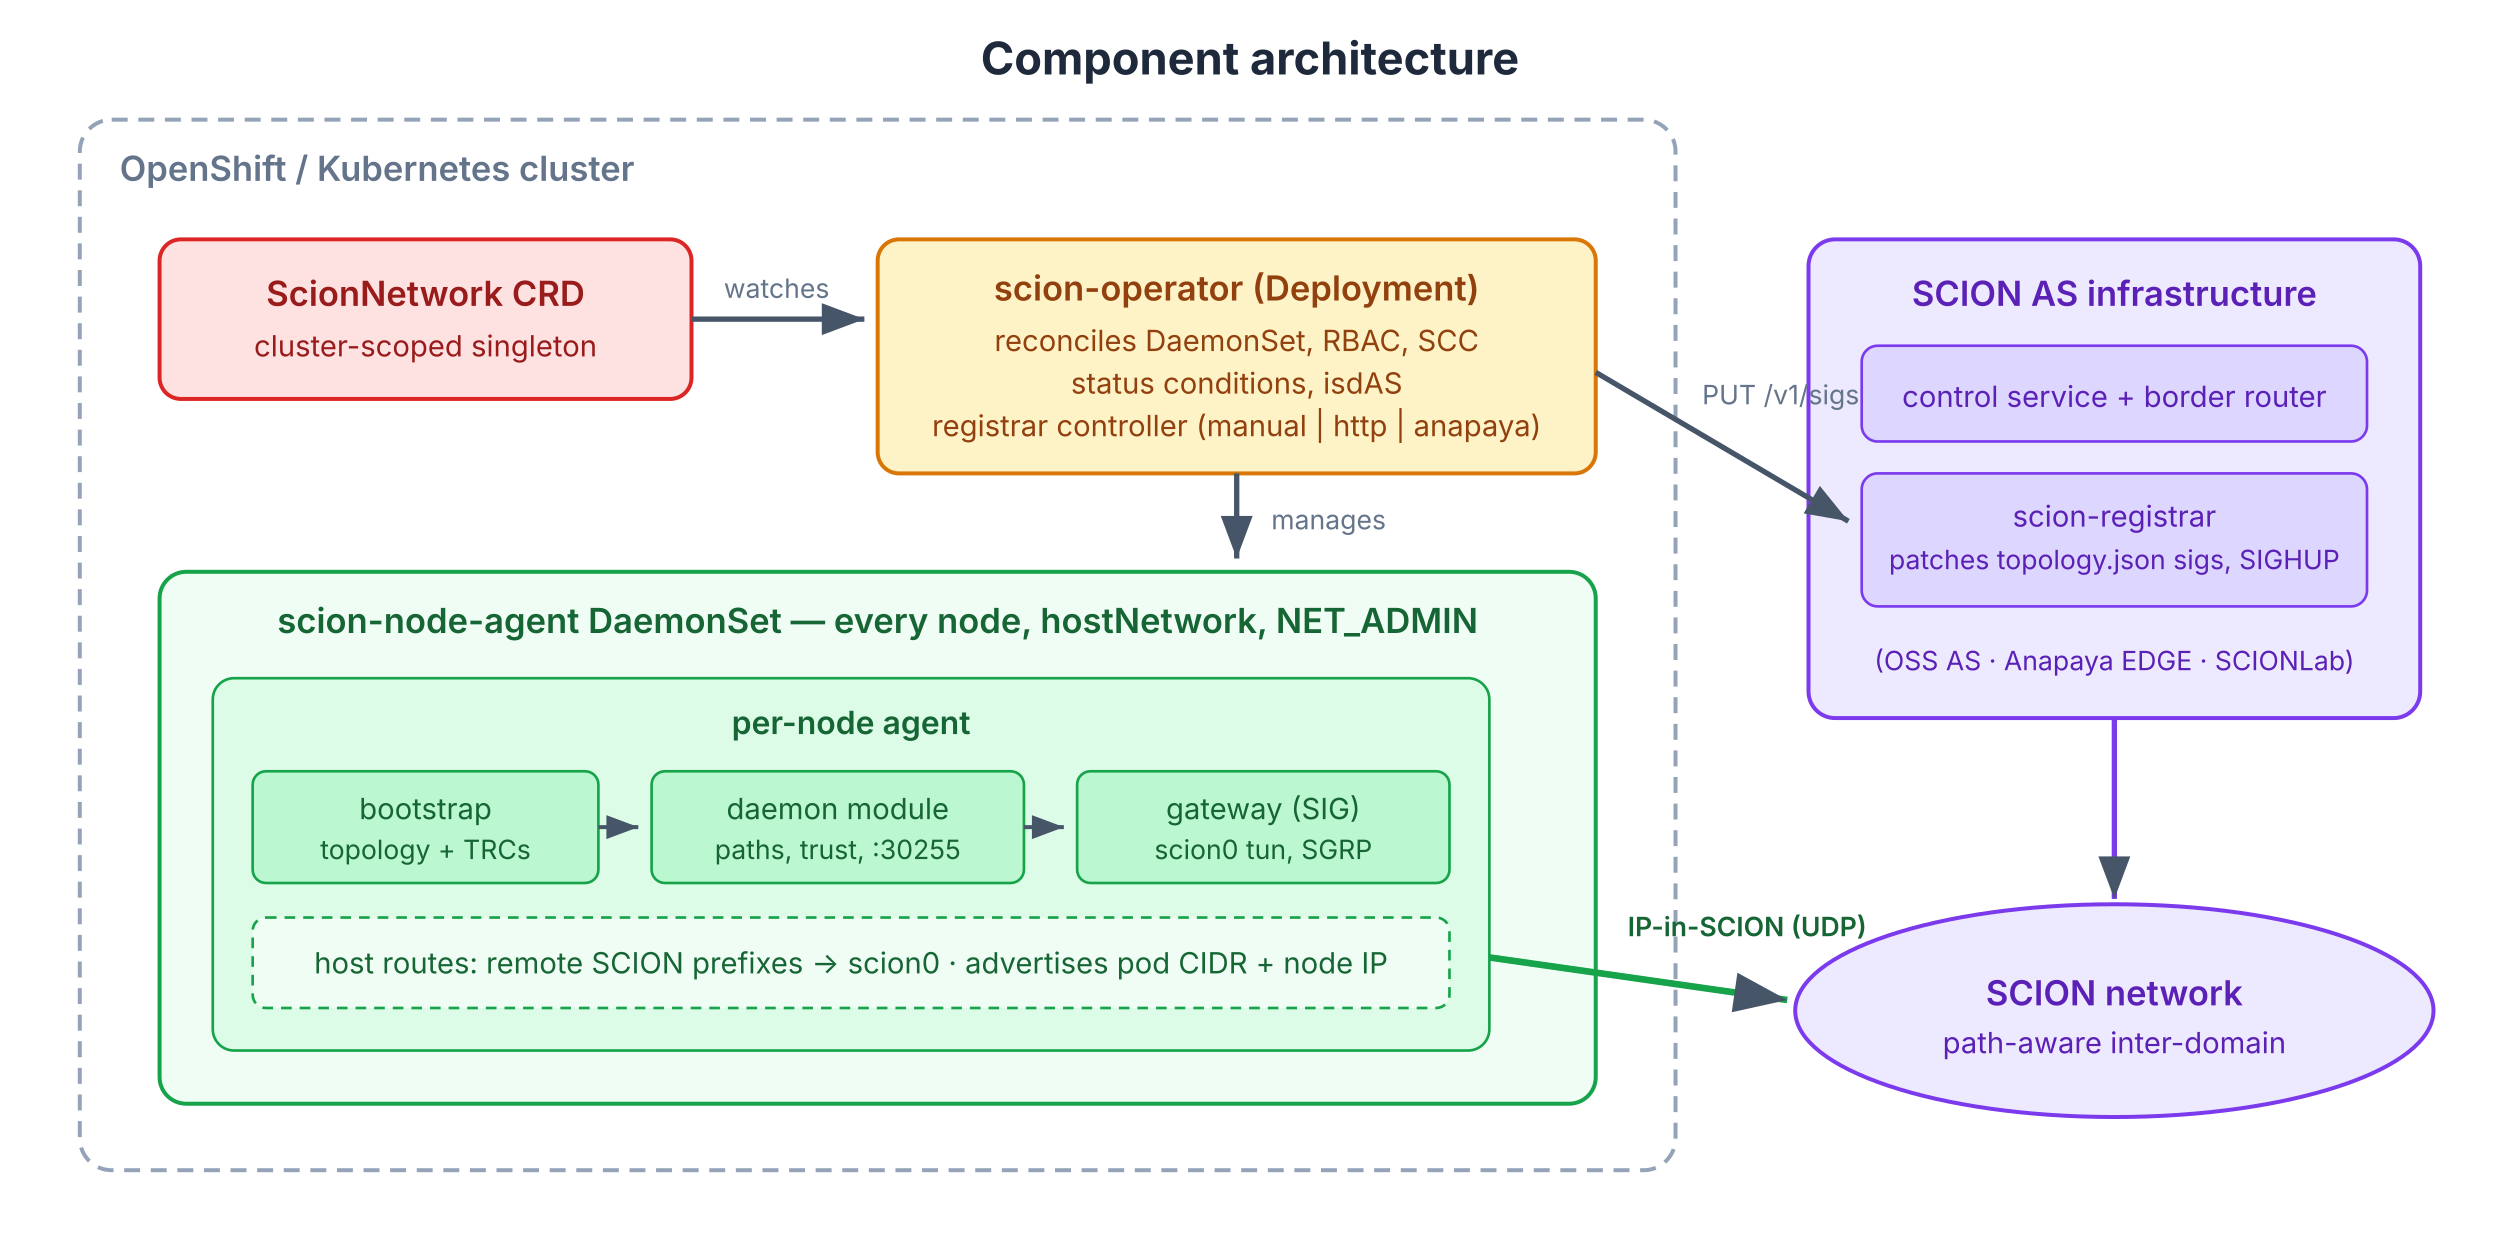
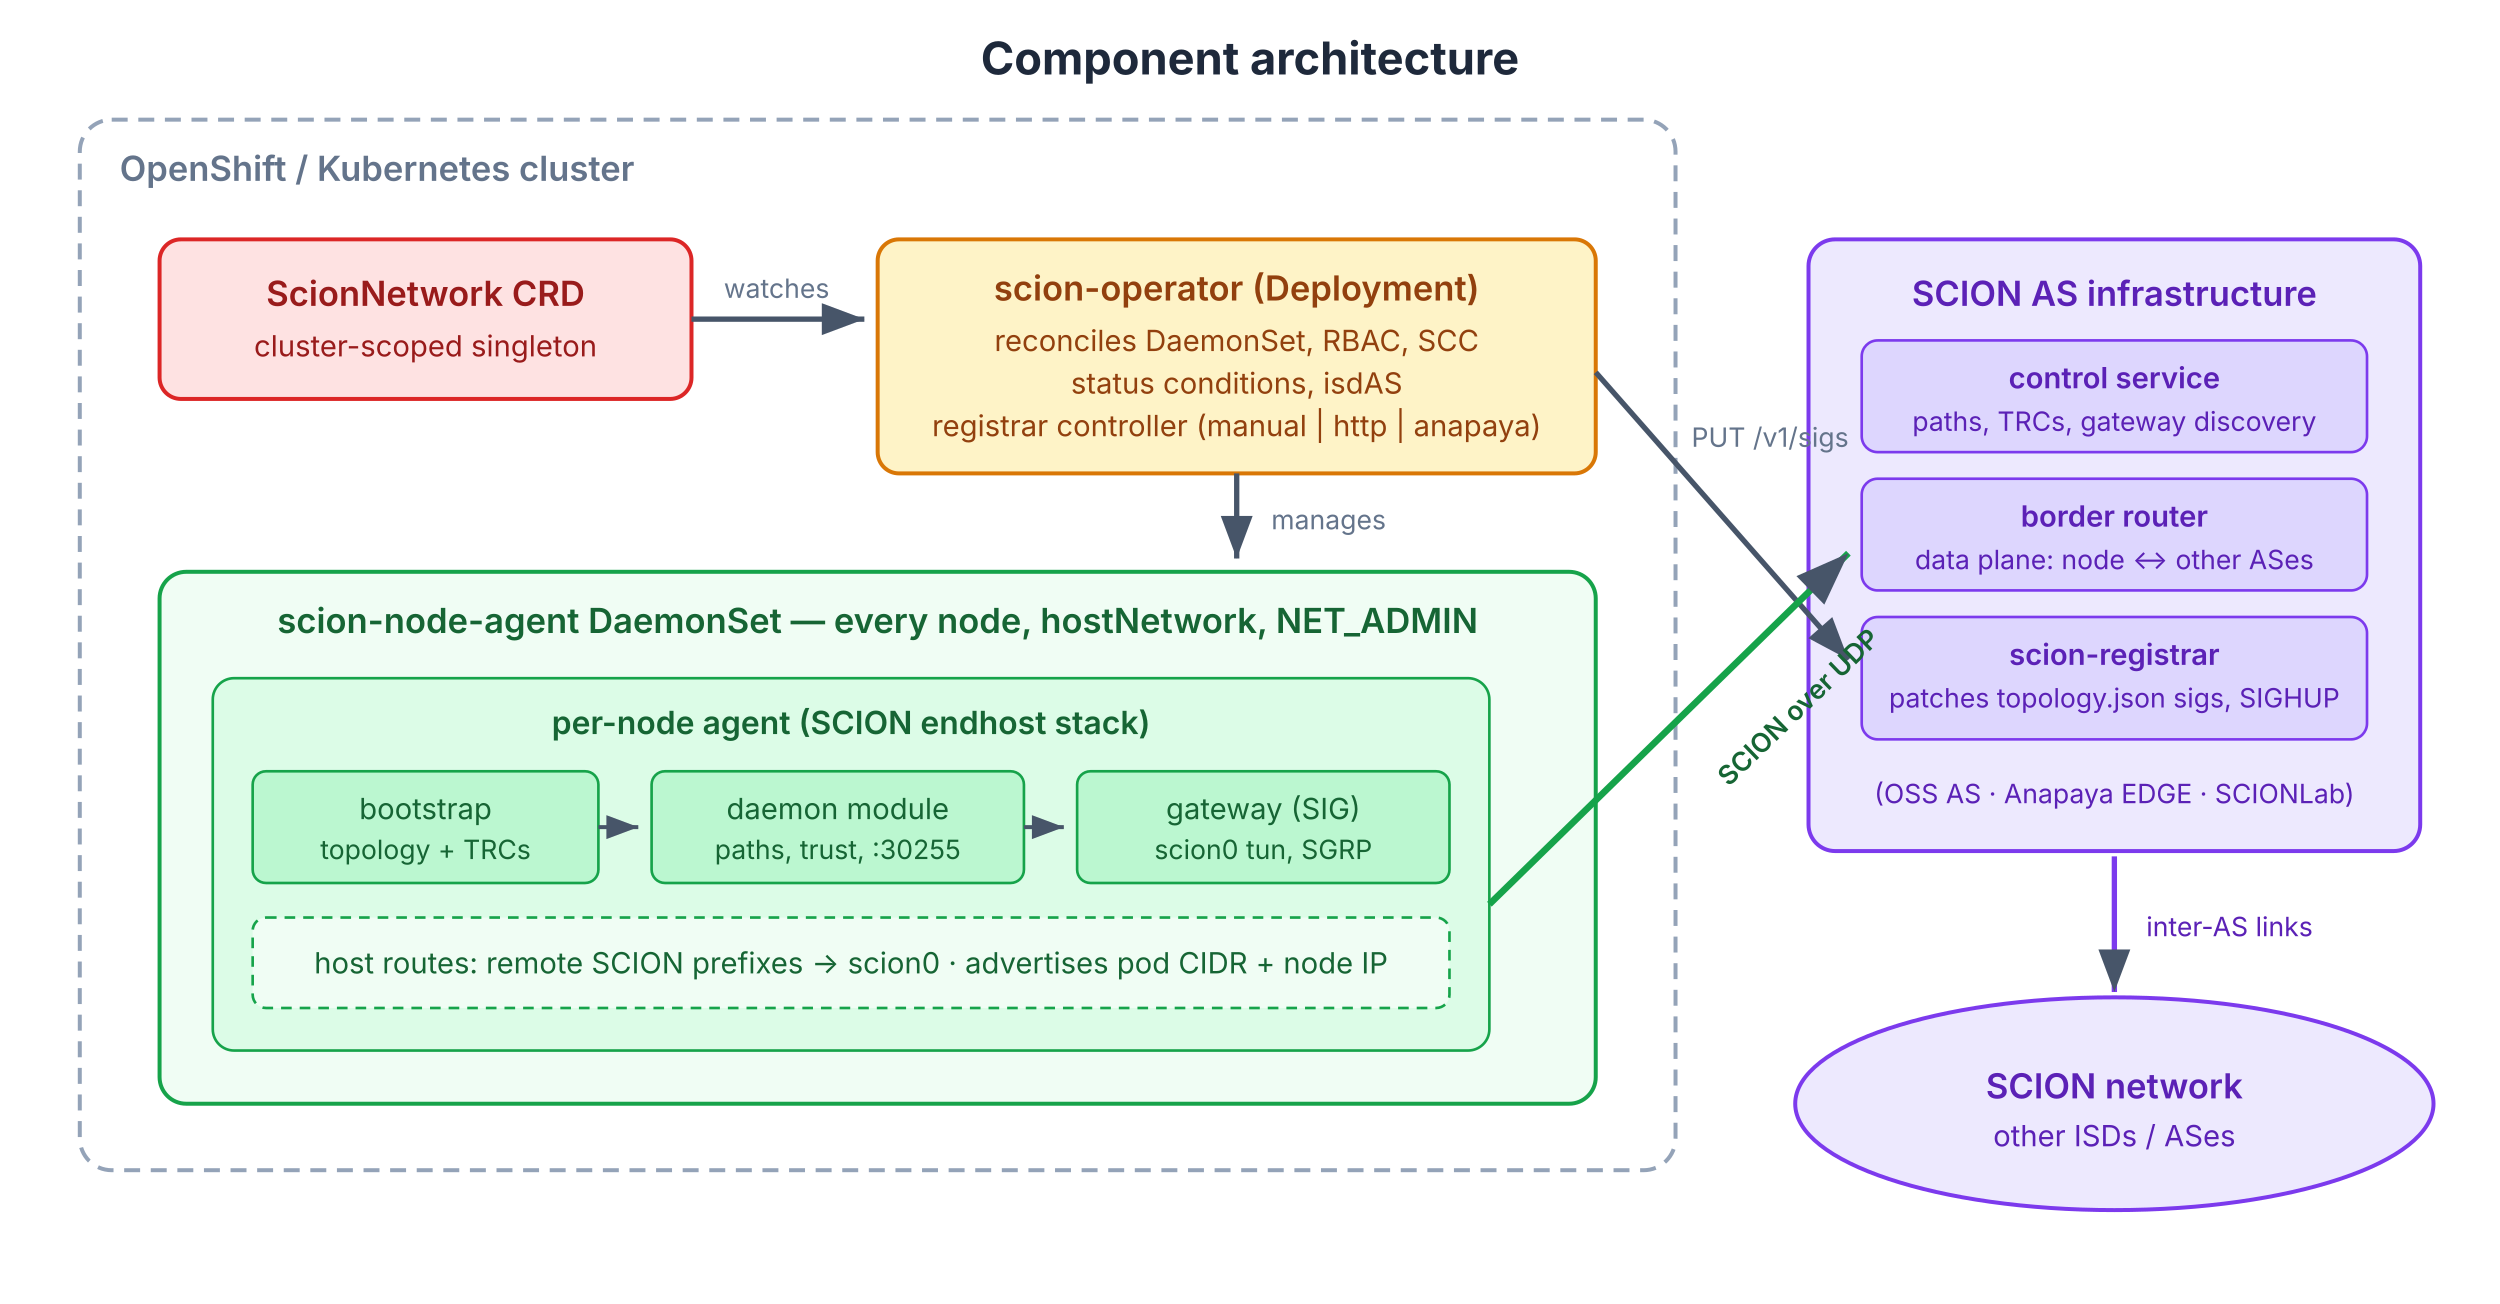
- <svg xmlns="http://www.w3.org/2000/svg" width="940" height="470" viewBox="0 0 940 470" font-family="Inter, Helvetica, Arial, sans-serif">
+ <svg xmlns="http://www.w3.org/2000/svg" width="940" height="490" viewBox="0 0 940 490" font-family="Inter, Helvetica, Arial, sans-serif">
  <defs>
    <marker id="arrow2" markerWidth="10" markerHeight="10" refX="8" refY="3" orient="auto">
      <path d="M0,0 L8,3 L0,6 z" fill="#475569" />
    </marker>
  </defs>
  <text x="470" y="28" text-anchor="middle" font-size="17" font-weight="700" fill="#1e293b">Component architecture</text>
  <rect x="30" y="45" width="600" height="395" rx="12" fill="none" stroke="#94a3b8" stroke-width="1.5" stroke-dasharray="6 4" />
  <text x="45" y="68" font-size="13" font-weight="600" fill="#64748b">OpenShift / Kubernetes cluster</text>
  <rect x="60" y="90" width="200" height="60" rx="8" fill="#fee2e2" stroke="#dc2626" stroke-width="1.5" />
  <text x="160" y="115" text-anchor="middle" font-size="13" font-weight="600" fill="#991b1b">ScionNetwork CRD</text>
  <text x="160" y="134" text-anchor="middle" font-size="11" fill="#991b1b">cluster-scoped singleton</text>
  <rect x="330" y="90" width="270" height="88" rx="8" fill="#fef3c7" stroke="#d97706" stroke-width="1.5" />
  <text x="465" y="113" text-anchor="middle" font-size="13" font-weight="600" fill="#92400e">scion-operator (Deployment)</text>
  <text x="465" y="132" text-anchor="middle" font-size="11" fill="#92400e">reconciles DaemonSet, RBAC, SCC</text>
  <text x="465" y="148" text-anchor="middle" font-size="11" fill="#92400e">status conditions, isdAS</text>
  <text x="465" y="164" text-anchor="middle" font-size="11" fill="#92400e">registrar controller (manual | http | anapaya)</text>
  <line x1="260" y1="120" x2="325" y2="120" stroke="#475569" stroke-width="2" marker-end="url(#arrow2)" />
  <text x="292" y="112" text-anchor="middle" font-size="10" fill="#64748b">watches</text>
  <rect x="60" y="215" width="540" height="200" rx="10" fill="#f0fdf4" stroke="#16a34a" stroke-width="1.5" />
  <text x="330" y="238" text-anchor="middle" font-size="13" font-weight="600" fill="#166534">scion-node-agent DaemonSet — every node, hostNetwork, NET_ADMIN</text>
  <g>
    <rect x="80" y="255" width="480" height="140" rx="8" fill="#dcfce7" stroke="#16a34a" />
-     <text x="320" y="276" text-anchor="middle" font-size="12" font-weight="600" fill="#166534">per-node agent</text>
+     <text x="320" y="276" text-anchor="middle" font-size="12" font-weight="600" fill="#166534">per-node agent (SCION endhost stack)</text>
    <rect x="95" y="290" width="130" height="42" rx="5" fill="#bbf7d0" stroke="#16a34a" />
    <text x="160" y="308" text-anchor="middle" font-size="11" fill="#166534">bootstrap</text>
    <text x="160" y="323" text-anchor="middle" font-size="10" fill="#166534">topology + TRCs</text>
    <rect x="245" y="290" width="140" height="42" rx="5" fill="#bbf7d0" stroke="#16a34a" />
    <text x="315" y="308" text-anchor="middle" font-size="11" fill="#166534">daemon module</text>
    <text x="315" y="323" text-anchor="middle" font-size="10" fill="#166534">paths, trust, :30255</text>
    <rect x="405" y="290" width="140" height="42" rx="5" fill="#bbf7d0" stroke="#16a34a" />
    <text x="475" y="308" text-anchor="middle" font-size="11" fill="#166534">gateway (SIG)</text>
    <text x="475" y="323" text-anchor="middle" font-size="10" fill="#166534">scion0 tun, SGRP</text>
    <line x1="225" y1="311" x2="240" y2="311" stroke="#475569" stroke-width="1.5" marker-end="url(#arrow2)" />
    <line x1="385" y1="311" x2="400" y2="311" stroke="#475569" stroke-width="1.5" marker-end="url(#arrow2)" />
    <rect x="95" y="345" width="450" height="34" rx="5" fill="#f0fdf4" stroke="#16a34a" stroke-dasharray="4 3" />
    <text x="320" y="366" text-anchor="middle" font-size="11" fill="#166534">host routes: remote SCION prefixes → scion0 · advertises pod CIDR + node IP</text>
  </g>
  <line x1="465" y1="178" x2="465" y2="210" stroke="#475569" stroke-width="2" marker-end="url(#arrow2)" />
  <text x="478" y="199" font-size="10" fill="#64748b">manages</text>
-   <rect x="680" y="90" width="230" height="180" rx="10" fill="#ede9fe" stroke="#7c3aed" stroke-width="1.5" />
+   <rect x="680" y="90" width="230" height="230" rx="10" fill="#ede9fe" stroke="#7c3aed" stroke-width="1.5" />
  <text x="795" y="115" text-anchor="middle" font-size="13" font-weight="600" fill="#5b21b6">SCION AS infrastructure</text>
-   <rect x="700" y="130" width="190" height="36" rx="6" fill="#ddd6fe" stroke="#7c3aed" />
-   <text x="795" y="153" text-anchor="middle" font-size="11" fill="#5b21b6">control service + border router</text>
-   <rect x="700" y="178" width="190" height="50" rx="6" fill="#ddd6fe" stroke="#7c3aed" />
-   <text x="795" y="198" text-anchor="middle" font-size="11" fill="#5b21b6">scion-registrar</text>
-   <text x="795" y="214" text-anchor="middle" font-size="10" fill="#5b21b6">patches topology.json sigs, SIGHUP</text>
-   <text x="795" y="252" text-anchor="middle" font-size="10" fill="#5b21b6">(OSS AS · Anapaya EDGE · SCIONLab)</text>
-   <line x1="600" y1="140" x2="695" y2="196" stroke="#475569" stroke-width="2" marker-end="url(#arrow2)" />
-   <text x="640" y="152" font-size="10" fill="#64748b">PUT /v1/sigs</text>
-   <ellipse cx="795" cy="380" rx="120" ry="40" fill="#ede9fe" stroke="#7c3aed" stroke-width="1.5" />
-   <text x="795" y="378" text-anchor="middle" font-size="13" font-weight="600" fill="#5b21b6">SCION network</text>
-   <text x="795" y="396" text-anchor="middle" font-size="11" fill="#5b21b6">path-aware inter-domain</text>
-   <line x1="560" y1="360" x2="672" y2="376" stroke="#16a34a" stroke-width="2.5" marker-end="url(#arrow2)" />
-   <text x="612" y="352" font-size="10" fill="#166534" font-weight="600">IP-in-SCION (UDP)</text>
-   <line x1="795" y1="270" x2="795" y2="338" stroke="#7c3aed" stroke-width="2" marker-end="url(#arrow2)" />
+   <rect x="700" y="128" width="190" height="42" rx="6" fill="#ddd6fe" stroke="#7c3aed" />
+   <text x="795" y="146" text-anchor="middle" font-size="11" font-weight="600" fill="#5b21b6">control service</text>
+   <text x="795" y="162" text-anchor="middle" font-size="10" fill="#5b21b6">paths, TRCs, gateway discovery</text>
+   <rect x="700" y="180" width="190" height="42" rx="6" fill="#ddd6fe" stroke="#7c3aed" />
+   <text x="795" y="198" text-anchor="middle" font-size="11" font-weight="600" fill="#5b21b6">border router</text>
+   <text x="795" y="214" text-anchor="middle" font-size="10" fill="#5b21b6">data plane: node ↔ other ASes</text>
+   <rect x="700" y="232" width="190" height="46" rx="6" fill="#ddd6fe" stroke="#7c3aed" />
+   <text x="795" y="250" text-anchor="middle" font-size="11" font-weight="600" fill="#5b21b6">scion-registrar</text>
+   <text x="795" y="266" text-anchor="middle" font-size="10" fill="#5b21b6">patches topology.json sigs, SIGHUP</text>
+   <text x="795" y="302" text-anchor="middle" font-size="10" fill="#5b21b6">(OSS AS · Anapaya EDGE · SCIONLab)</text>
+   <line x1="600" y1="140" x2="695" y2="248" stroke="#475569" stroke-width="2" marker-end="url(#arrow2)" />
+   <text x="636" y="168" font-size="10" fill="#64748b">PUT /v1/sigs</text>
+   <line x1="560" y1="340" x2="695" y2="208" stroke="#16a34a" stroke-width="2.5" marker-end="url(#arrow2)" />
+   <text x="650" y="296" font-size="10" fill="#166534" font-weight="600" transform="rotate(-44 650 296)">SCION over UDP</text>
+   <ellipse cx="795" cy="415" rx="120" ry="40" fill="#ede9fe" stroke="#7c3aed" stroke-width="1.5" />
+   <text x="795" y="413" text-anchor="middle" font-size="13" font-weight="600" fill="#5b21b6">SCION network</text>
+   <text x="795" y="431" text-anchor="middle" font-size="11" fill="#5b21b6">other ISDs / ASes</text>
+   <line x1="795" y1="322" x2="795" y2="373" stroke="#7c3aed" stroke-width="2" marker-end="url(#arrow2)" />
+   <text x="807" y="352" font-size="10" fill="#5b21b6">inter-AS links</text>
</svg>
